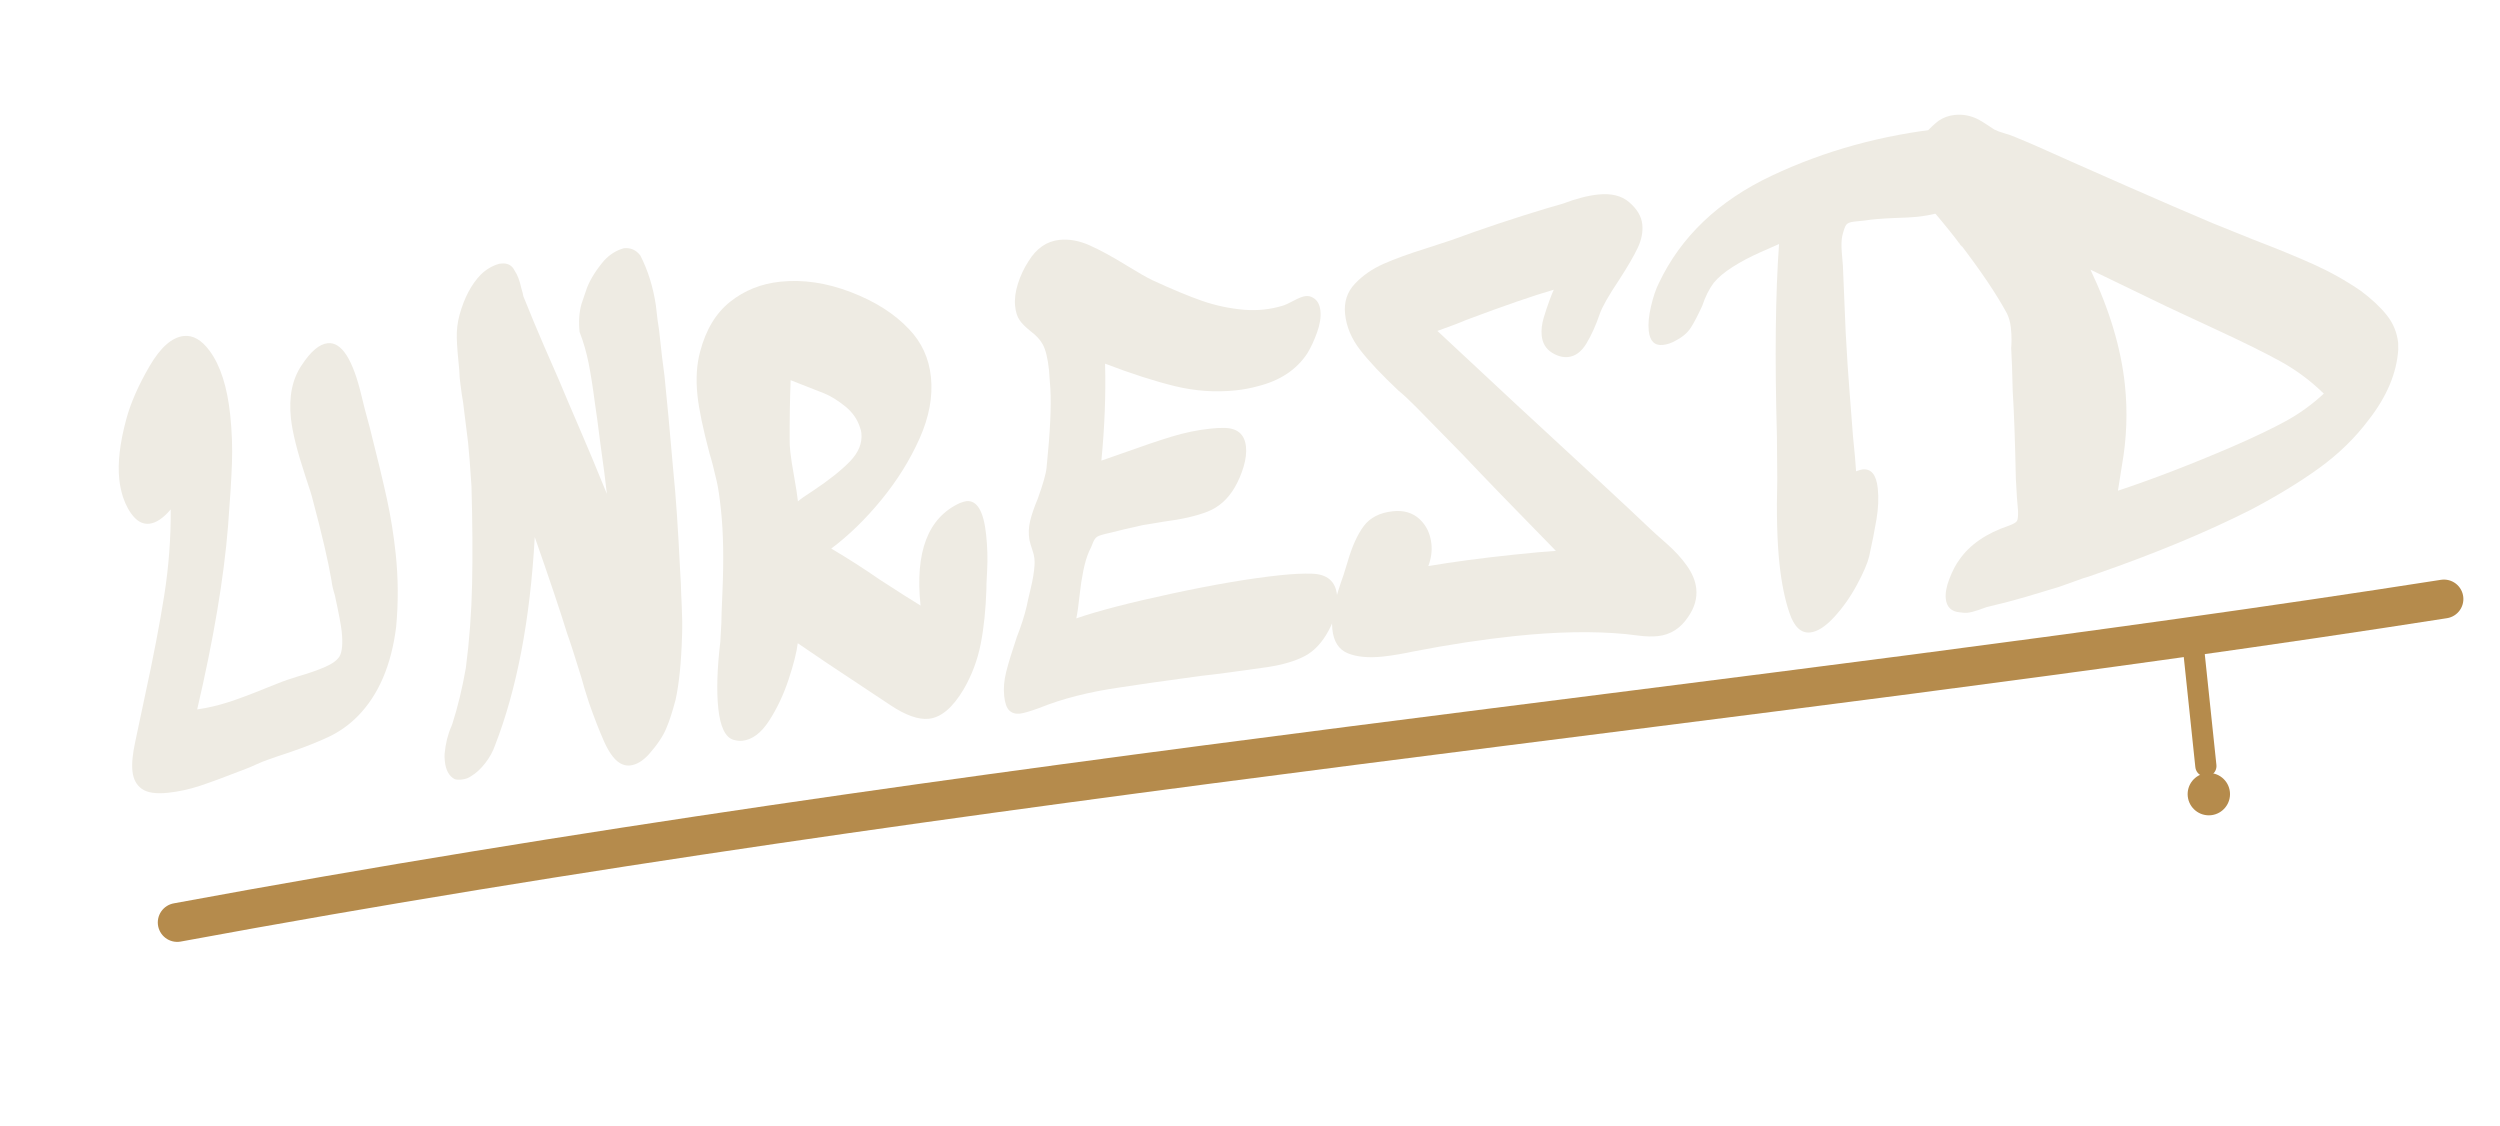
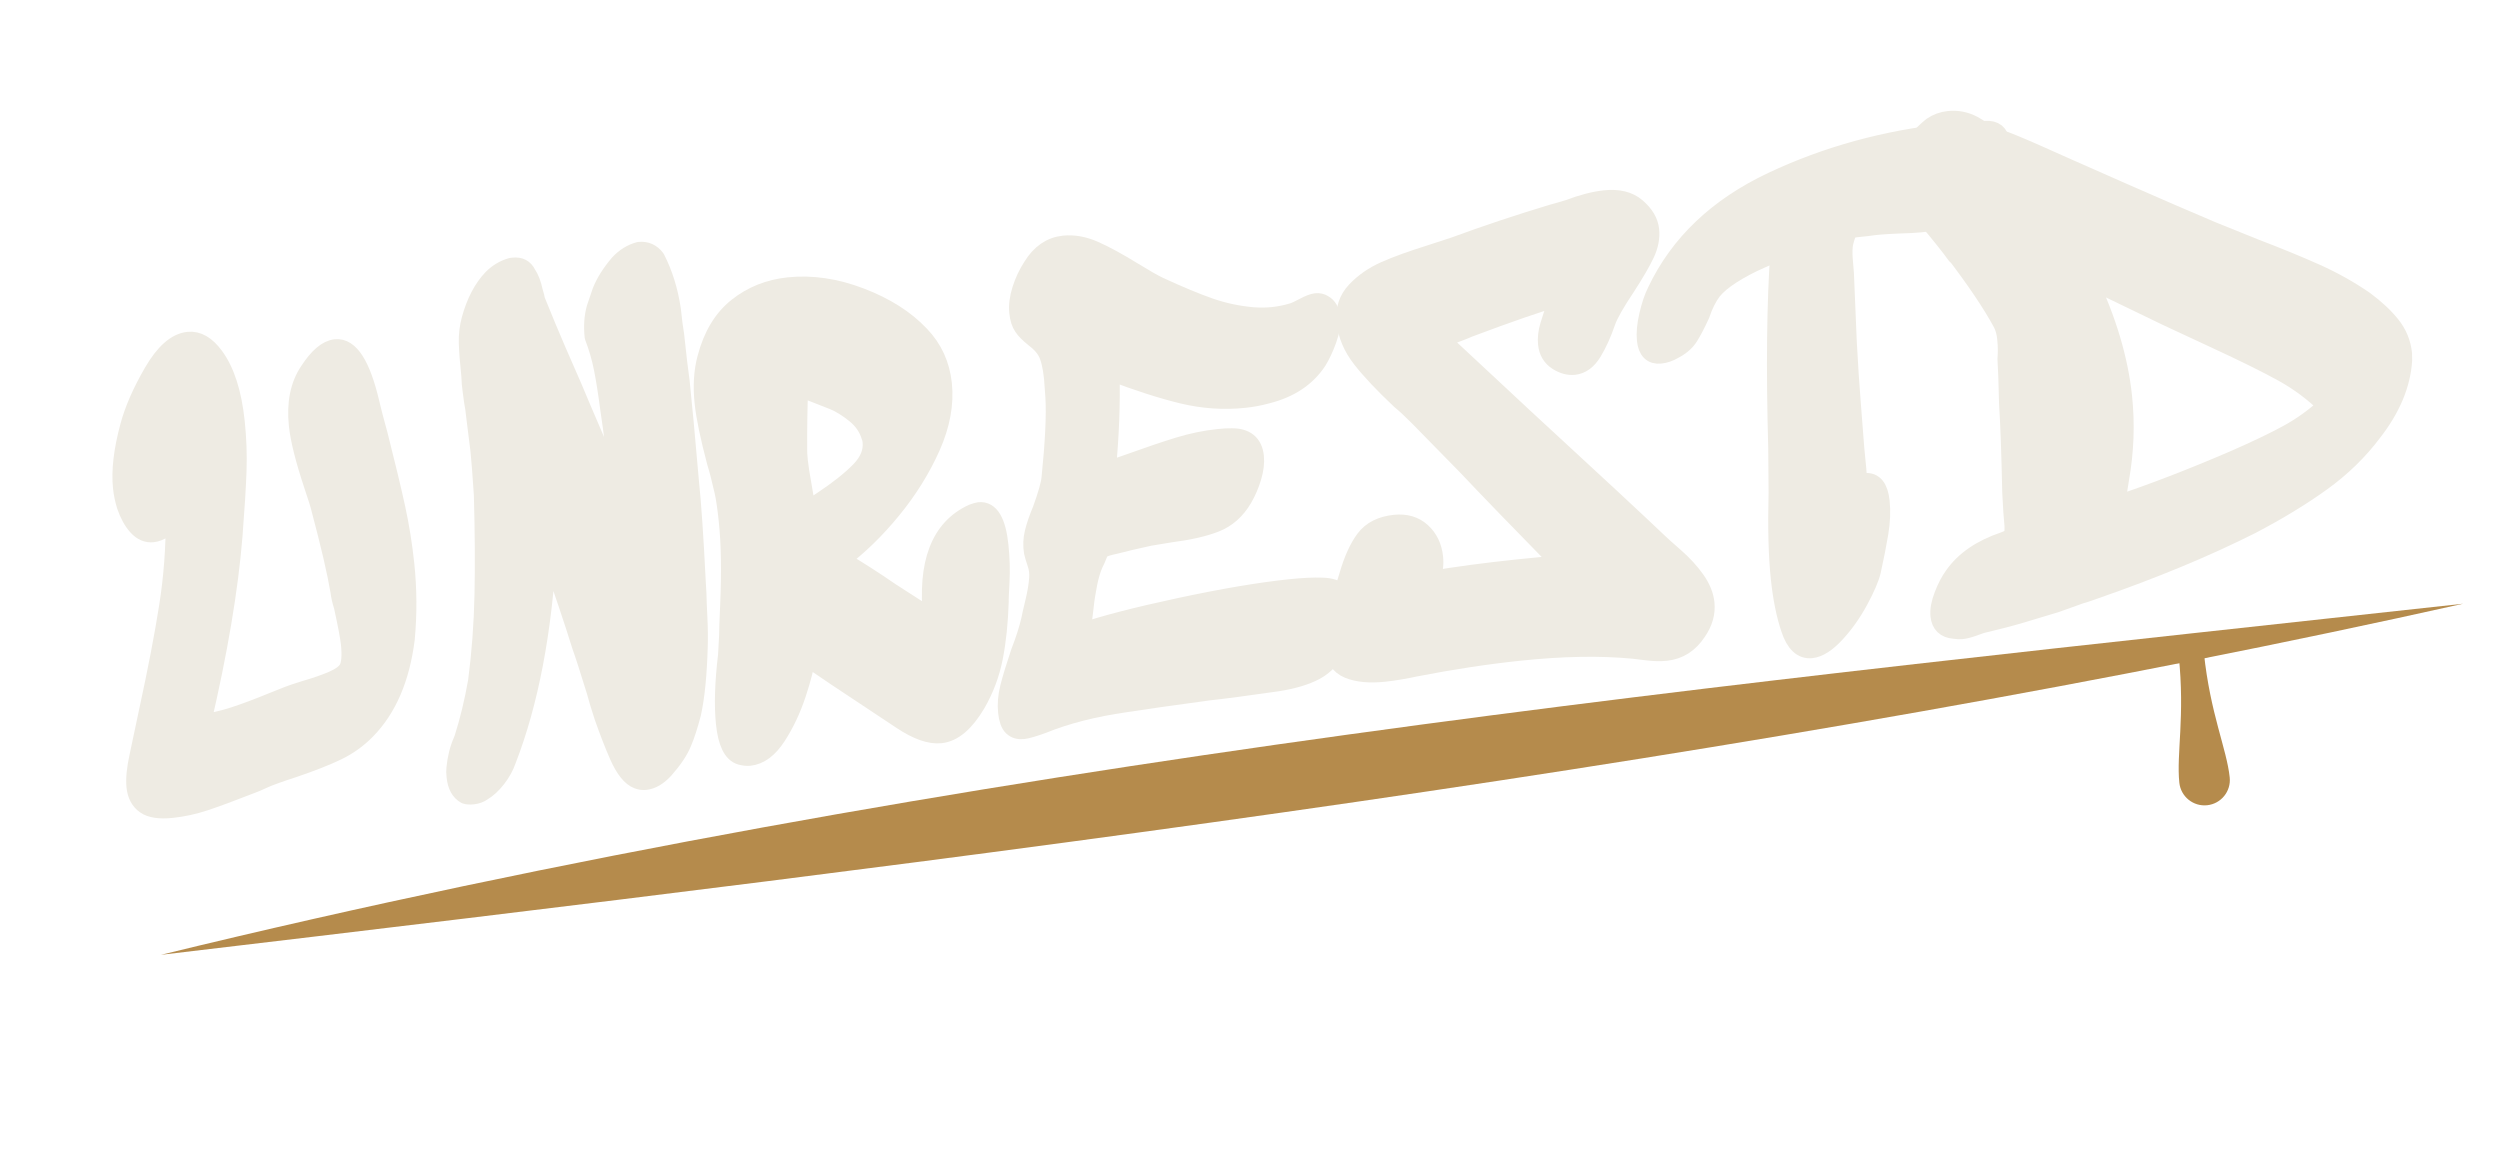
- <svg xmlns="http://www.w3.org/2000/svg" viewBox="0 0 708 318" width="1415" height="637" role="img">
+ <svg xmlns="http://www.w3.org/2000/svg" viewBox="0 0 691 318" width="1381" height="637" role="img">
  <g transform="translate(30.0,198.5)">
-     <g transform="rotate(-6 324 -51)">
-       <g fill="#EEEBE3">
+     <g transform="rotate(-6 315 -51)">
+       <g fill="#EEEBE3" stroke="#EEEBE3" stroke-width="5" stroke-linejoin="round">
        <path d="M20.06 -24.31 19.55 -23.12ZM78.88 -103.7Q80.75 -90.78 81.6 -83.045Q82.45 -75.31 82.45 -67.32Q82.45 -56.95 80.41 -46.75Q76.67 -30.77 66.98 -22.78Q63.07 -19.55 58.31 -17.85Q53.55 -16.15 46.07 -14.45Q42.84 -13.77 40.8 -13.26Q38.59 -12.75 36.89 -12.155Q35.19 -11.56 33.83 -11.22Q25.16 -8.84 20.485 -7.82Q15.81 -6.8 11.22 -6.8Q6.12 -6.8 3.995 -8.67Q1.87 -10.54 1.87 -13.94Q1.87 -17.17 3.57 -22.27Q4.42 -24.99 7.48 -34.34Q12.92 -50.83 16.065 -62.645Q19.21 -74.46 20.4 -86.53Q16.83 -83.13 13.94 -83.13Q11.56 -83.13 9.86 -85.425Q8.16 -87.72 7.31 -91.46Q6.8 -94.01 6.8 -96.56Q6.8 -103.53 10.54 -113.22Q13.09 -119.85 18.615 -127.415Q24.14 -134.98 29.24 -134.98Q33.15 -134.98 36.04 -130.05Q39.95 -123.42 39.95 -111.35Q39.95 -104.38 39.015 -97.75Q38.08 -91.12 36.04 -80.07Q31.96 -58.31 21.93 -29.41Q26.35 -29.58 30.855 -30.515Q35.36 -31.45 42.33 -33.49L46.58 -34.68Q47.77 -35.02 51.17 -35.7Q55.93 -36.55 59.16 -37.57Q62.39 -38.59 63.58 -40.12Q64.94 -41.99 64.94 -47.09Q64.94 -49.81 64.09 -57.46Q63.58 -60.01 63.58 -61.71Q63.07 -69.87 60.69 -85.0Q60.52 -86.53 59.33 -91.8Q56.95 -102.68 56.95 -108.63Q56.95 -117.81 61.54 -123.25Q65.96 -128.69 69.53 -128.69Q75.48 -128.69 77.52 -112.71Q77.86 -109.82 78.88 -103.7Z" transform="translate(0.0,0) rotate(0 42.2 -70.9)" />
        <path d="M34.34 -143.99H34.85Q37.57 -143.99 38.42 -141.61Q39.44 -139.74 39.78 -136.51Q40.12 -134.81 40.12 -134.13Q42.5 -125.8 44.455 -119.595Q46.41 -113.39 47.77 -109.14Q49.13 -104.55 52.02 -95.285Q54.91 -86.02 56.95 -78.88Q57.63 -76.67 57.8 -75.99Q57.8 -80.75 57.46 -90.27L57.29 -97.41L57.12 -101.83Q56.95 -108.8 56.525 -113.39Q56.1 -117.98 54.91 -122.4Q54.91 -126.82 56.27 -130.22L58.31 -134.64Q60.18 -138.21 63.92 -141.78Q66.64 -144.16 69.87 -144.67Q72.76 -144.67 74.29 -142.12Q76.84 -135.49 77.18 -127.67Q77.18 -122.91 77.35 -120.7Q77.35 -111.86 77.52 -107.61Q77.52 -98.26 77.18 -79.9Q77.18 -70.55 76.16 -52.19L75.99 -48.62Q75.82 -46.75 75.565 -42.16Q75.31 -37.57 74.8 -34.0Q73.27 -22.61 71.06 -15.98Q69.19 -11.05 67.66 -8.33Q65.96 -5.1 61.88 -1.36Q58.99 1.19 56.27 1.19Q55.25 1.19 54.23 0.68Q51.51 -0.68 49.64 -6.46Q48.11 -11.22 46.58 -17.68Q45.56 -22.44 45.22 -24.82Q43.35 -34.34 42.5 -37.74Q40.63 -47.26 36.21 -65.96Q30.6 -31.28 18.87 -8.5Q17.68 -5.95 15.555 -3.74Q13.43 -1.53 11.22 -0.51Q10.03 0.17 8.5 0.17Q7.14 0.17 6.46 -0.17Q4.25 -1.7 4.25 -5.44Q4.25 -6.97 4.42 -7.65Q5.27 -11.9 7.14 -15.13L7.48 -15.81Q10.54 -22.78 12.92 -31.11Q15.64 -42.5 17.17 -54.57Q18.7 -66.64 19.89 -82.11Q20.23 -90.61 20.23 -94.52L20.06 -103.36Q20.06 -106.42 19.89 -108.12Q19.89 -109.31 19.805 -111.095Q19.72 -112.88 19.89 -115.26Q19.89 -121.04 20.145 -124.355Q20.4 -127.67 21.59 -130.73Q24.31 -137.7 28.73 -141.44Q31.28 -143.48 34.34 -143.99Z" transform="translate(85.9,-2) rotate(0 40.9 -71.7)" />
-         <path d="M31.11 -85.34Q31.11 -82.79 31.45 -78.37Q31.79 -73.61 31.79 -71.23Q32.98 -72.08 36.38 -73.78Q43.52 -77.52 47.6 -80.92Q51.68 -84.32 51.68 -88.57Q51.68 -89.42 51.51 -89.93Q50.83 -93.67 47.94 -96.56Q45.05 -99.45 42.33 -100.895Q39.61 -102.34 33.32 -105.57Q32.13 -97.24 31.28 -88.74Q31.11 -87.55 31.11 -85.34ZM51.85 -85.68 52.36 -86.53ZM52.36 -86.87ZM52.53 -88.74 52.7 -87.72ZM79.22 -66.3Q83.81 -66.3 83.81 -56.27Q83.81 -51 83.045 -46.24Q82.28 -41.48 82.28 -40.97Q81.09 -32.3 79.05 -25.67Q77.01 -19.04 72.93 -13.43Q67.49 -6.12 62.22 -6.12Q57.8 -6.12 51.85 -11.05L35.19 -24.82L27.54 -31.28Q26.69 -27.54 23.885 -21.335Q21.08 -15.13 17.17 -10.285Q13.26 -5.44 9.01 -5.44Q7.99 -5.44 6.63 -5.95Q3.23 -7.31 3.23 -15.3Q3.23 -22.78 5.78 -34.0L6.63 -39.27Q6.8 -40.97 7.82 -47.77Q8.84 -54.57 9.35 -60.35Q9.86 -66.13 9.86 -71.06Q9.86 -76.5 9.52 -79.22Q8.84 -84.83 8.33 -87.21Q6.63 -98.09 6.63 -104.04Q6.63 -111.01 8.67 -116.28Q12.07 -125.29 18.615 -129.455Q25.16 -133.62 33.32 -133.62Q43.01 -133.62 52.87 -128.605Q62.73 -123.59 68.17 -116.45Q72.93 -110.33 72.93 -102.34Q72.93 -94.01 67.915 -85.34Q62.9 -76.67 55.335 -69.19Q47.77 -61.71 39.78 -56.95Q46.41 -52.02 52.53 -46.75Q59.67 -40.97 63.24 -38.25Q63.24 -61.2 77.35 -65.96Q78.71 -66.3 79.22 -66.3Z" transform="translate(165.5,1) rotate(0 43.5 -69.5)" />
-         <path d="M96.05 -25.84Q96.05 -23.63 95.115 -20.995Q94.18 -18.36 92.65 -16.15Q89.42 -11.39 85.255 -9.69Q81.09 -7.99 74.46 -7.65Q61.03 -7.14 55.25 -7.14Q38.59 -6.63 32.13 -6.29Q18.87 -5.78 8.84 -2.89Q4.76 -1.87 3.23 -1.87Q1.36 -1.87 0.34 -3.06Q-0.68 -4.25 -0.68 -7.31Q-0.68 -10.54 0.595 -14.025Q1.87 -17.51 4.59 -23.46Q6.97 -28.05 8.33 -31.96Q8.67 -33.15 9.945 -36.72Q11.22 -40.29 11.73 -43.18Q11.9 -44.03 11.9 -45.22Q11.9 -46.24 11.56 -47.685Q11.22 -49.13 11.05 -50.49Q10.88 -53.21 11.815 -55.845Q12.75 -58.48 14.62 -61.88Q17.51 -67.83 18.02 -70.38Q21.08 -85.0 21.42 -92.48L21.59 -97.75Q21.59 -102.85 20.57 -105.23Q19.72 -107.27 17.51 -109.31Q15.47 -111.35 14.79 -112.71Q13.94 -114.24 13.94 -116.79Q13.94 -119.68 15.385 -122.995Q16.83 -126.31 19.04 -129.03Q22.95 -134.13 28.39 -134.13Q32.47 -134.13 36.635 -131.75Q40.8 -129.37 46.75 -124.78Q51.17 -121.38 53.38 -120.02Q61.37 -115.26 66.81 -112.71Q72.25 -110.16 78.37 -108.97Q81.26 -108.46 83.81 -108.46Q86.53 -108.46 89.25 -108.97Q90.27 -109.14 92.565 -110.075Q94.86 -111.01 96.05 -111.01Q97.24 -111.01 98.09 -110.33Q99.79 -109.14 99.79 -106.42Q99.79 -103.7 98.175 -100.385Q96.56 -97.07 94.86 -94.86Q89.59 -88.4 79.9 -87.04Q76.84 -86.53 73.61 -86.53Q64.94 -86.53 56.61 -89.505Q48.28 -92.48 37.57 -97.92Q36.55 -84.83 33.66 -70.72L39.44 -72.08Q48.45 -74.29 54.145 -75.395Q59.84 -76.5 65.28 -76.5Q67.66 -76.5 68.85 -76.33Q74.8 -75.82 74.8 -70.38Q74.8 -67.83 73.525 -64.77Q72.25 -61.71 70.38 -59.16Q66.98 -54.57 62.05 -53.21Q57.12 -51.85 49.3 -51.68L43.52 -51.34Q37.4 -50.66 34.17 -50.15Q30.94 -49.81 30.175 -49.385Q29.41 -48.96 28.815 -47.77Q28.22 -46.58 27.54 -45.56Q26.35 -43.52 25.33 -40.29Q24.31 -37.06 23.63 -33.83Q22.61 -29.07 21.93 -27.03Q31.45 -29.24 49.725 -31.195Q68.0 -33.15 80.58 -33.15Q86.02 -33.15 89.59 -32.64Q96.05 -31.79 96.05 -25.84Z" transform="translate(250.3,-2) rotate(0 49.6 -68.0)" />
-         <path d="M103.02 -20.06Q103.02 -15.98 99.96 -12.41Q96.22 -7.82 90.78 -7.82Q88.4 -7.82 85.51 -8.5Q82.62 -9.18 81.77 -9.35Q68.34 -12.07 50.49 -12.07Q36.72 -12.07 21.25 -10.71Q19.89 -10.54 17.34 -10.37Q14.79 -10.2 12.75 -10.2Q6.63 -10.2 2.975 -12.155Q-0.68 -14.11 -0.68 -19.38Q-0.68 -22.44 0.51 -25.925Q1.7 -29.41 4.08 -34.34L5.61 -37.91Q8.16 -44.2 11.22 -47.515Q14.28 -50.83 19.89 -50.83Q24.48 -50.83 27.115 -47.855Q29.75 -44.88 29.75 -40.46Q29.75 -37.4 28.22 -34.34Q38.93 -35.02 52.53 -35.02Q60.52 -35.02 64.6 -34.85Q48.96 -54.57 41.31 -64.6L29.58 -79.39Q26.86 -82.79 24.99 -84.66Q18.7 -91.97 15.47 -97.155Q12.24 -102.34 12.24 -107.78Q12.24 -112.88 15.895 -116.025Q19.55 -119.17 24.565 -120.785Q29.58 -122.4 37.23 -123.93L44.37 -125.46Q57.8 -128.86 72.08 -131.58Q73.27 -131.75 76.84 -132.43Q82.62 -133.96 87.04 -133.96Q92.65 -133.96 95.54 -130.9Q98.6 -127.67 98.6 -124.27Q98.6 -121.04 96.645 -117.81Q94.69 -114.58 90.44 -109.31Q85.34 -103.19 83.98 -100.3Q81.77 -95.54 79.305 -92.31Q76.84 -89.08 73.78 -89.08Q71.57 -89.08 69.36 -90.78Q66.98 -92.65 66.98 -95.88Q66.98 -98.26 68.085 -100.895Q69.19 -103.53 70.295 -105.74Q71.4 -107.95 71.74 -108.46Q63.07 -106.93 46.07 -102.51Q44.03 -101.83 37.74 -100.3L58.14 -76.84Q84.32 -47.09 91.97 -38.08Q92.82 -37.06 95.965 -33.66Q99.11 -30.26 101.065 -26.775Q103.02 -23.29 103.02 -20.06Z" transform="translate(344.7,1) rotate(0 51.2 -70.9)" />
-         <path d="M96.56 -134.3Q96.56 -131.41 94.69 -127.67Q92.82 -123.93 90.95 -121.72Q87.38 -117.3 82.79 -115.77Q78.2 -114.24 72.25 -114.24Q70.21 -114.24 65.79 -114.58Q60.35 -114.92 57.63 -114.75Q56.27 -114.75 54.485 -114.75Q52.7 -114.75 52.105 -114.07Q51.51 -113.39 50.66 -111.01Q50.15 -109.31 50.065 -106.59Q49.98 -103.87 49.98 -102.68L48.79 -83.81Q48.28 -73.95 48.11 -66.555Q47.94 -59.16 47.77 -54.23Q47.77 -47.6 47.6 -44.37Q48.96 -44.71 49.47 -44.71Q53.21 -44.71 53.21 -38.93Q53.21 -34.85 51.935 -30.26Q50.66 -25.67 48.79 -20.06Q47.77 -17.17 44.455 -12.325Q41.14 -7.48 37.06 -3.91Q32.98 -0.34 29.92 -0.34Q26.01 -0.34 24.65 -6.46Q23.29 -12.41 23.29 -20.74Q23.29 -30.09 25.16 -44.37L26.35 -56.61Q28.9 -89.76 32.64 -110.67Q31.62 -110.33 27.115 -108.885Q22.61 -107.44 18.87 -105.57Q15.13 -103.7 13.09 -101.66Q10.88 -99.28 9.18 -95.54Q6.97 -91.8 5.355 -89.76Q3.74 -87.72 0.68 -86.53Q-1.19 -85.68 -3.06 -85.68Q-6.63 -85.68 -6.63 -90.1Q-6.63 -92.99 -5.27 -96.9Q-3.91 -100.81 -2.38 -103.19Q9.01 -121.89 32.64 -130.135Q56.27 -138.38 82.62 -138.38Q86.36 -138.38 92.82 -138.04Q96.56 -137.87 96.56 -134.3Z" transform="translate(448.6,-3) rotate(0 45.0 -69.4)" />
-         <path d="M10.03 -143.82Q13.6 -143.82 16.66 -141.78Q17.85 -140.93 18.87 -140.08Q19.89 -139.23 20.74 -138.55Q21.76 -137.87 23.46 -137.19Q25.16 -136.51 26.35 -135.83Q31.45 -133.11 41.31 -127.33L56.44 -118.66Q69.53 -111.18 79.39 -105.74L90.27 -99.96Q99.96 -95.03 106.675 -91.12Q113.39 -87.21 119.17 -82.28Q123.42 -78.37 125.8 -74.63Q128.18 -70.89 128.18 -66.47L128.01 -64.6Q126.31 -54.74 117.64 -45.73Q111.01 -38.59 102.085 -33.49Q93.16 -28.39 81.6 -23.8Q61.88 -16.32 36.38 -10.37Q33.66 -9.69 32.47 -9.52L25.5 -7.82L15.64 -5.95Q11.05 -5.1 4.42 -4.25Q3.74 -4.08 1.955 -3.655Q0.17 -3.23 -1.19 -3.23Q-1.87 -3.23 -3.23 -3.57Q-6.8 -4.25 -6.8 -7.82Q-6.8 -10.2 -5.185 -13.345Q-3.57 -16.49 -1.87 -18.36Q3.23 -24.31 13.09 -26.52Q15.13 -27.03 15.555 -27.625Q15.98 -28.22 16.15 -30.43Q16.15 -33.49 16.49 -39.61Q17.85 -55.76 18.19 -64.26Q18.87 -72.42 19.04 -76.5Q19.21 -77.35 19.38 -78.795Q19.55 -80.24 19.55 -82.28Q19.55 -84.49 18.87 -86.36Q15.3 -95.03 7.48 -107.78Q7.48 -107.61 7.735 -107.355Q7.99 -107.1 8.16 -106.42Q5.95 -110.33 0.85 -117.81Q0.17 -118.66 -0.68 -120.02Q-1.53 -121.38 -2.21 -122.23Q-2.72 -122.74 -3.57 -123.675Q-4.42 -124.61 -4.93 -125.29Q-5.78 -126.99 -5.78 -128.35Q-5.78 -132.09 -2.125 -136.17Q1.53 -140.25 5.27 -142.63Q7.48 -143.82 10.03 -143.82ZM44.88 -33.15Q60.35 -36.55 78.37 -42.16Q88.06 -45.22 94.18 -47.77Q100.3 -50.32 105.74 -54.4Q100.81 -60.35 94.605 -64.685Q88.4 -69.02 77.01 -75.82L64.26 -83.47L43.69 -96.22Q49.98 -78.37 49.98 -62.73Q49.98 -51.34 46.75 -40.12Z" transform="translate(524.5,-1) rotate(0 60.7 -73.5)" />
+         <path d="M31.11 -85.34Q31.11 -82.79 31.45 -78.37Q31.79 -73.61 31.79 -71.23Q32.98 -72.08 36.38 -73.78Q43.52 -77.52 47.6 -80.92Q51.68 -84.32 51.68 -88.57Q51.68 -89.42 51.51 -89.93Q50.83 -93.67 47.94 -96.56Q45.05 -99.45 42.33 -100.895Q39.61 -102.34 33.32 -105.57Q32.13 -97.24 31.28 -88.74Q31.11 -87.55 31.11 -85.34ZM51.85 -85.68 52.36 -86.53ZM52.36 -86.87ZM52.53 -88.74 52.7 -87.72ZM79.22 -66.3Q83.81 -66.3 83.81 -56.27Q83.81 -51 83.045 -46.24Q82.28 -41.48 82.28 -40.97Q81.09 -32.3 79.05 -25.67Q77.01 -19.04 72.93 -13.43Q67.49 -6.12 62.22 -6.12Q57.8 -6.12 51.85 -11.05L35.19 -24.82L27.54 -31.28Q26.69 -27.54 23.885 -21.335Q21.08 -15.13 17.17 -10.285Q13.26 -5.44 9.01 -5.44Q7.99 -5.44 6.63 -5.95Q3.23 -7.31 3.23 -15.3Q3.23 -22.78 5.78 -34.0L6.63 -39.27Q6.8 -40.97 7.82 -47.77Q8.84 -54.57 9.35 -60.35Q9.86 -66.13 9.86 -71.06Q9.86 -76.5 9.52 -79.22Q8.84 -84.83 8.33 -87.21Q6.63 -98.09 6.63 -104.04Q6.63 -111.01 8.67 -116.28Q12.07 -125.29 18.615 -129.455Q25.16 -133.62 33.32 -133.62Q43.01 -133.62 52.87 -128.605Q62.73 -123.59 68.17 -116.45Q72.93 -110.33 72.93 -102.34Q72.93 -94.01 67.915 -85.34Q62.9 -76.67 55.335 -69.19Q47.77 -61.71 39.78 -56.95Q46.41 -52.02 52.53 -46.75Q59.67 -40.97 63.24 -38.25Q63.24 -61.2 77.35 -65.96Q78.71 -66.3 79.22 -66.3Z" transform="translate(162.5,1) rotate(0 43.5 -69.5)" />
+         <path d="M96.05 -25.84Q96.05 -23.63 95.115 -20.995Q94.18 -18.36 92.65 -16.15Q89.42 -11.39 85.255 -9.69Q81.09 -7.99 74.46 -7.65Q61.03 -7.14 55.25 -7.14Q38.59 -6.63 32.13 -6.29Q18.87 -5.78 8.84 -2.89Q4.76 -1.87 3.23 -1.87Q1.36 -1.87 0.34 -3.06Q-0.68 -4.25 -0.68 -7.31Q-0.68 -10.54 0.595 -14.025Q1.87 -17.51 4.59 -23.46Q6.97 -28.05 8.33 -31.96Q8.67 -33.15 9.945 -36.72Q11.22 -40.29 11.73 -43.18Q11.9 -44.03 11.9 -45.22Q11.9 -46.24 11.56 -47.685Q11.22 -49.13 11.05 -50.49Q10.88 -53.21 11.815 -55.845Q12.75 -58.48 14.62 -61.88Q17.51 -67.83 18.02 -70.38Q21.08 -85.0 21.42 -92.48L21.59 -97.75Q21.59 -102.85 20.57 -105.23Q19.72 -107.27 17.51 -109.31Q15.47 -111.35 14.79 -112.71Q13.94 -114.24 13.94 -116.79Q13.94 -119.68 15.385 -122.995Q16.83 -126.31 19.04 -129.03Q22.95 -134.13 28.39 -134.13Q32.47 -134.13 36.635 -131.75Q40.8 -129.37 46.75 -124.78Q51.17 -121.38 53.38 -120.02Q61.37 -115.26 66.81 -112.71Q72.25 -110.16 78.37 -108.97Q81.26 -108.46 83.81 -108.46Q86.53 -108.46 89.25 -108.97Q90.27 -109.14 92.565 -110.075Q94.86 -111.01 96.05 -111.01Q97.24 -111.01 98.09 -110.33Q99.79 -109.14 99.79 -106.42Q99.79 -103.7 98.175 -100.385Q96.56 -97.07 94.86 -94.86Q89.59 -88.4 79.9 -87.04Q76.84 -86.53 73.61 -86.53Q64.94 -86.53 56.61 -89.505Q48.28 -92.48 37.57 -97.92Q36.55 -84.83 33.66 -70.72L39.44 -72.08Q48.45 -74.29 54.145 -75.395Q59.84 -76.5 65.28 -76.5Q67.66 -76.5 68.85 -76.33Q74.8 -75.82 74.8 -70.38Q74.8 -67.83 73.525 -64.77Q72.25 -61.71 70.38 -59.16Q66.98 -54.57 62.05 -53.21Q57.12 -51.85 49.3 -51.68L43.52 -51.34Q37.4 -50.66 34.17 -50.15Q30.94 -49.81 30.175 -49.385Q29.41 -48.96 28.815 -47.77Q28.22 -46.58 27.54 -45.56Q26.35 -43.52 25.33 -40.29Q24.31 -37.06 23.63 -33.83Q22.61 -29.07 21.93 -27.03Q31.45 -29.24 49.725 -31.195Q68.0 -33.15 80.58 -33.15Q86.02 -33.15 89.59 -32.64Q96.05 -31.79 96.05 -25.84Z" transform="translate(244.3,-2) rotate(0 49.6 -68.0)" />
+         <path d="M103.02 -20.06Q103.02 -15.98 99.96 -12.41Q96.22 -7.82 90.78 -7.82Q88.4 -7.82 85.51 -8.5Q82.62 -9.18 81.77 -9.35Q68.34 -12.07 50.49 -12.07Q36.72 -12.07 21.25 -10.71Q19.89 -10.54 17.34 -10.37Q14.79 -10.2 12.75 -10.2Q6.63 -10.2 2.975 -12.155Q-0.68 -14.11 -0.68 -19.38Q-0.68 -22.44 0.51 -25.925Q1.7 -29.41 4.08 -34.34L5.61 -37.91Q8.16 -44.2 11.22 -47.515Q14.28 -50.83 19.89 -50.83Q24.48 -50.83 27.115 -47.855Q29.75 -44.88 29.75 -40.46Q29.75 -37.4 28.22 -34.34Q38.93 -35.02 52.53 -35.02Q60.52 -35.02 64.6 -34.85Q48.96 -54.57 41.31 -64.6L29.58 -79.39Q26.86 -82.79 24.99 -84.66Q18.7 -91.97 15.47 -97.155Q12.24 -102.34 12.24 -107.78Q12.24 -112.88 15.895 -116.025Q19.55 -119.17 24.565 -120.785Q29.58 -122.4 37.23 -123.93L44.37 -125.46Q57.8 -128.86 72.08 -131.58Q73.27 -131.75 76.84 -132.43Q82.62 -133.96 87.04 -133.96Q92.65 -133.96 95.54 -130.9Q98.6 -127.67 98.6 -124.27Q98.6 -121.04 96.645 -117.81Q94.69 -114.58 90.44 -109.31Q85.34 -103.19 83.98 -100.3Q81.77 -95.54 79.305 -92.31Q76.84 -89.08 73.78 -89.08Q71.57 -89.08 69.36 -90.78Q66.98 -92.65 66.98 -95.88Q66.98 -98.26 68.085 -100.895Q69.19 -103.53 70.295 -105.74Q71.4 -107.95 71.74 -108.46Q63.07 -106.93 46.07 -102.51Q44.03 -101.83 37.74 -100.3L58.14 -76.84Q84.32 -47.09 91.97 -38.08Q92.82 -37.06 95.965 -33.66Q99.11 -30.26 101.065 -26.775Q103.02 -23.29 103.02 -20.06Z" transform="translate(335.7,1) rotate(0 51.2 -70.9)" />
+         <path d="M96.56 -134.3Q96.56 -131.41 94.69 -127.67Q92.82 -123.93 90.95 -121.72Q87.38 -117.3 82.79 -115.77Q78.2 -114.24 72.25 -114.24Q70.21 -114.24 65.79 -114.58Q60.35 -114.92 57.63 -114.75Q56.27 -114.75 54.485 -114.75Q52.7 -114.75 52.105 -114.07Q51.51 -113.39 50.66 -111.01Q50.15 -109.31 50.065 -106.59Q49.98 -103.87 49.98 -102.68L48.79 -83.81Q48.28 -73.95 48.11 -66.555Q47.94 -59.16 47.77 -54.23Q47.77 -47.6 47.6 -44.37Q48.96 -44.71 49.47 -44.71Q53.21 -44.71 53.21 -38.93Q53.21 -34.85 51.935 -30.26Q50.66 -25.67 48.79 -20.06Q47.77 -17.17 44.455 -12.325Q41.14 -7.48 37.06 -3.91Q32.98 -0.34 29.92 -0.34Q26.01 -0.34 24.65 -6.46Q23.29 -12.41 23.29 -20.74Q23.29 -30.09 25.16 -44.37L26.35 -56.61Q28.9 -89.76 32.64 -110.67Q31.62 -110.33 27.115 -108.885Q22.61 -107.44 18.87 -105.57Q15.13 -103.7 13.09 -101.66Q10.88 -99.28 9.18 -95.54Q6.97 -91.8 5.355 -89.76Q3.74 -87.72 0.68 -86.53Q-1.19 -85.68 -3.06 -85.68Q-6.63 -85.68 -6.63 -90.1Q-6.63 -92.99 -5.27 -96.9Q-3.91 -100.81 -2.38 -103.19Q9.01 -121.89 32.64 -130.135Q56.27 -138.38 82.62 -138.38Q86.36 -138.38 92.82 -138.04Q96.56 -137.87 96.56 -134.3Z" transform="translate(436.6,-3) rotate(0 45.0 -69.4)" />
+         <path d="M10.03 -143.82Q13.6 -143.82 16.66 -141.78Q17.85 -140.93 18.87 -140.08Q19.89 -139.23 20.74 -138.55Q21.76 -137.87 23.46 -137.19Q25.16 -136.51 26.35 -135.83Q31.45 -133.11 41.31 -127.33L56.44 -118.66Q69.53 -111.18 79.39 -105.74L90.27 -99.96Q99.96 -95.03 106.675 -91.12Q113.39 -87.21 119.17 -82.28Q123.42 -78.37 125.8 -74.63Q128.18 -70.89 128.18 -66.47L128.01 -64.6Q126.31 -54.74 117.64 -45.73Q111.01 -38.59 102.085 -33.49Q93.16 -28.39 81.6 -23.8Q61.88 -16.32 36.38 -10.37Q33.66 -9.69 32.47 -9.52L25.5 -7.82L15.64 -5.95Q11.05 -5.1 4.42 -4.25Q3.74 -4.08 1.955 -3.655Q0.17 -3.23 -1.19 -3.23Q-1.87 -3.23 -3.23 -3.57Q-6.8 -4.25 -6.8 -7.82Q-6.8 -10.2 -5.185 -13.345Q-3.57 -16.49 -1.87 -18.36Q3.23 -24.31 13.09 -26.52Q15.13 -27.03 15.555 -27.625Q15.98 -28.22 16.15 -30.43Q16.15 -33.49 16.49 -39.61Q17.85 -55.76 18.19 -64.26Q18.87 -72.42 19.04 -76.5Q19.21 -77.35 19.38 -78.795Q19.55 -80.24 19.55 -82.28Q19.55 -84.49 18.87 -86.36Q15.3 -95.03 7.48 -107.78Q7.48 -107.61 7.735 -107.355Q7.99 -107.1 8.16 -106.42Q5.95 -110.33 0.85 -117.81Q0.17 -118.66 -0.68 -120.02Q-1.53 -121.38 -2.21 -122.23Q-2.72 -122.74 -3.57 -123.675Q-4.42 -124.61 -4.93 -125.29Q-5.78 -126.99 -5.78 -128.35Q-5.78 -132.09 -2.125 -136.17Q1.53 -140.25 5.27 -142.63Q7.48 -143.82 10.03 -143.82ZM44.88 -33.15Q60.35 -36.55 78.37 -42.16Q88.06 -45.22 94.18 -47.77Q100.3 -50.32 105.74 -54.4Q100.81 -60.35 94.605 -64.685Q88.4 -69.02 77.01 -75.82L64.26 -83.47L43.69 -96.22Q49.98 -78.37 49.98 -62.73Q49.98 -51.34 46.75 -40.12Z" transform="translate(509.5,-1) rotate(0 60.7 -73.5)" />
      </g>
-       <path d="M10,30 C240,12 460,16 658,6" fill="none" stroke="#B58B4C" stroke-width="11" stroke-linecap="round" />
-       <path d="M586,12 v34" stroke="#B58B4C" stroke-width="6" stroke-linecap="round" />
-       <circle cx="586" cy="54" r="6" fill="#B58B4C" />
+       <path d="M4,33 C233,2 448,4 647,3 C448,26 233,30 4,33 Z" fill="#B58B4C" />
+       <path d="M567.3,9 C567.3,26 563.8,36 563.8,44 A7,7 0 0 0 577.8,44 C577.8,36 574.3,26 574.3,9 Z" fill="#B58B4C" />
    </g>
  </g>
</svg>
